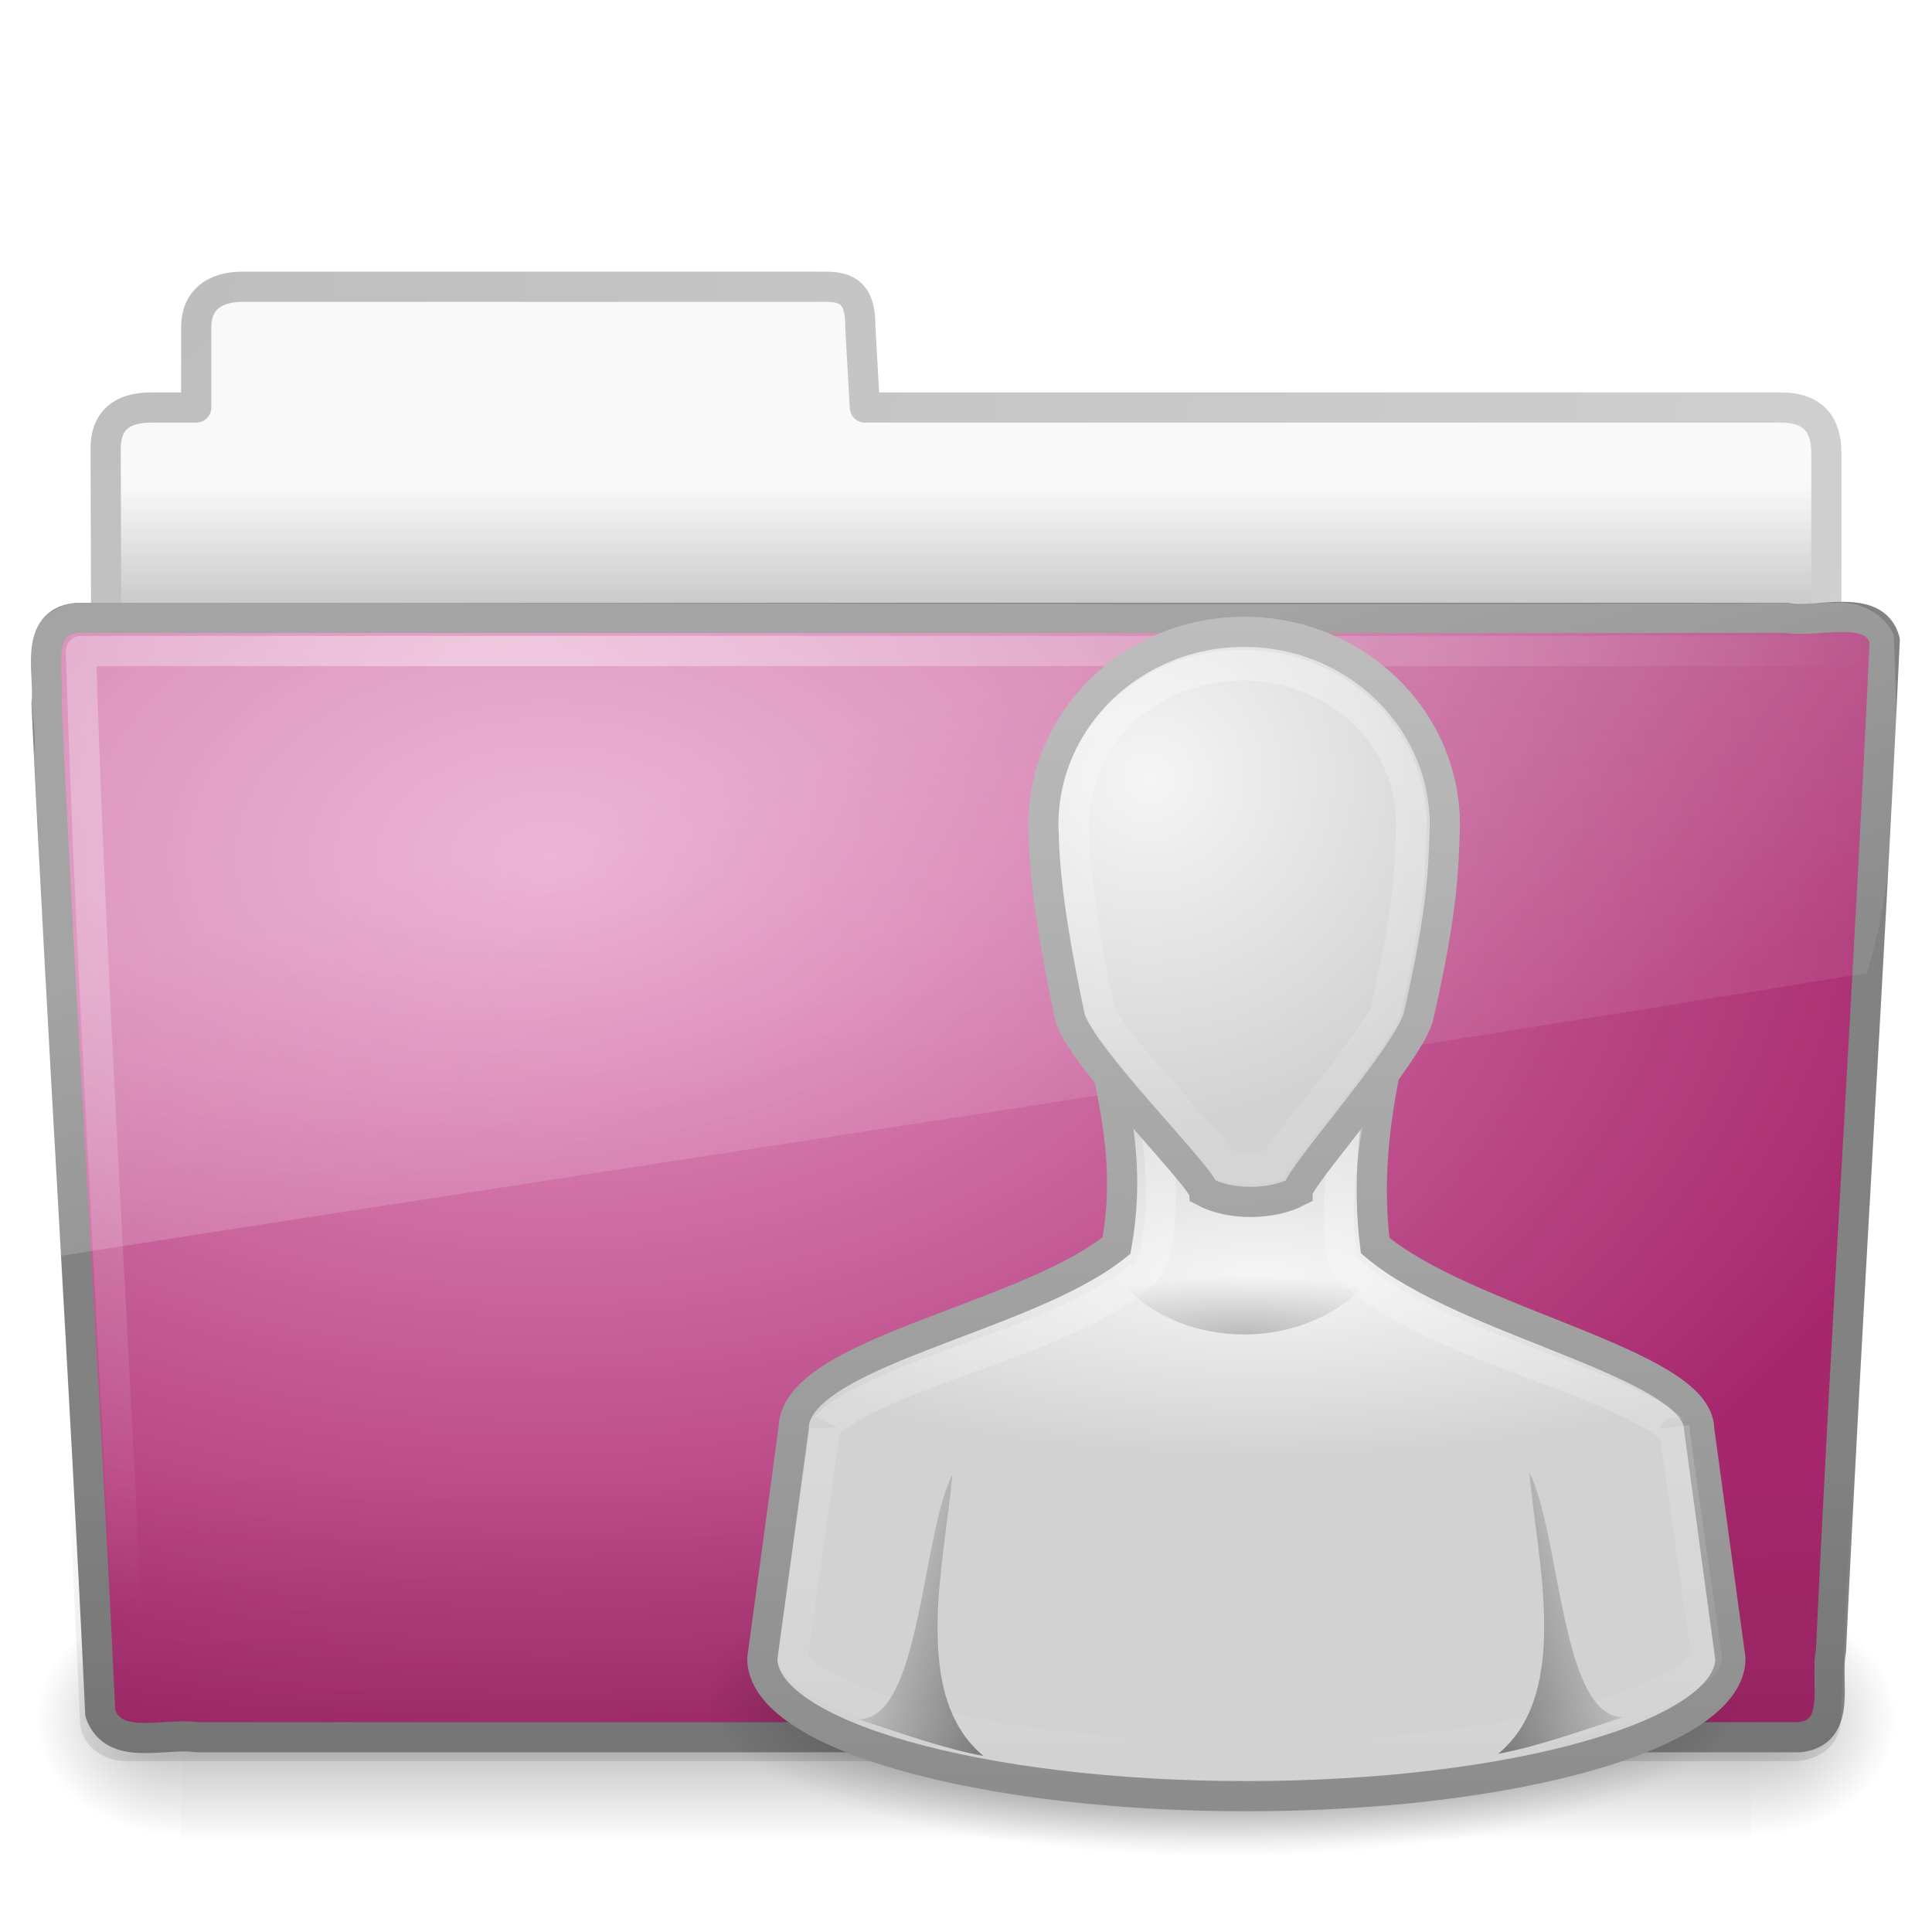
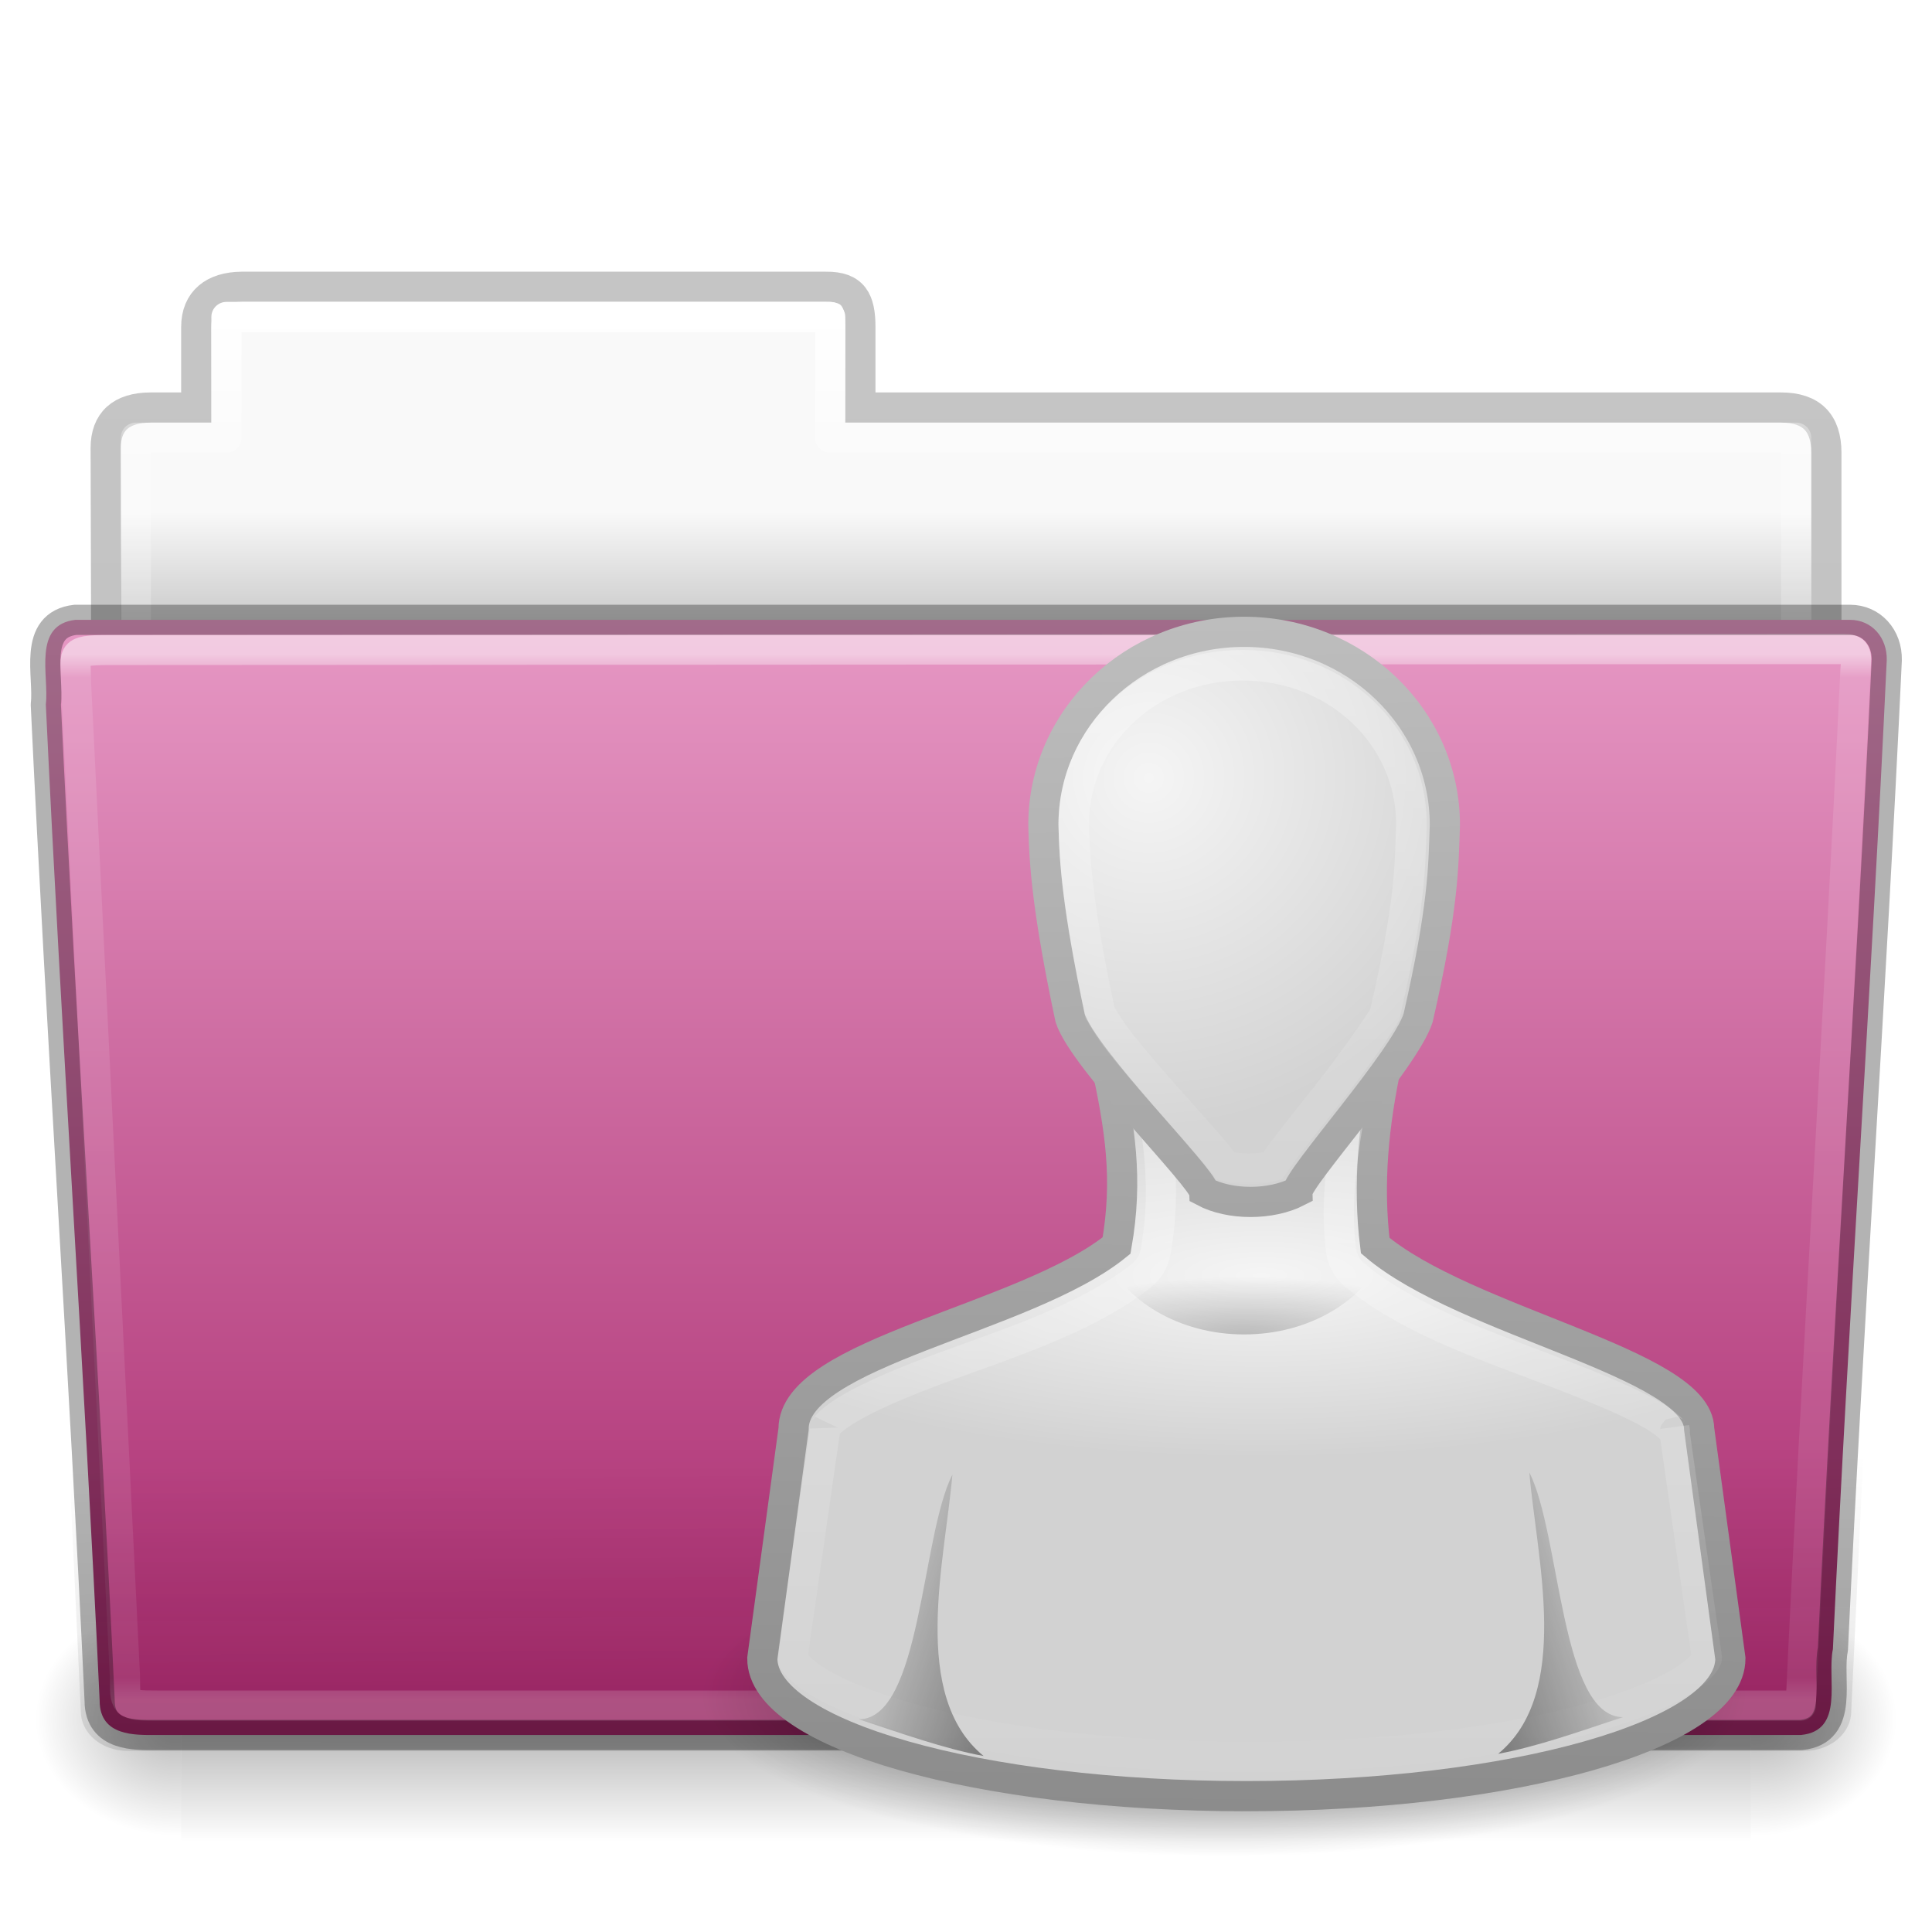
- <svg xmlns="http://www.w3.org/2000/svg" xmlns:xlink="http://www.w3.org/1999/xlink" version="1.0" width="64" height="64" id="svg3415">
-   <defs id="defs3417">
-     <radialGradient cx="32" cy="41.5" r="21" fx="32" fy="41.5" id="radialGradient2544" xlink:href="#linearGradient5060" gradientUnits="userSpaceOnUse" gradientTransform="matrix(0.8233333,0,0,0.2533333,14.20133,45.66167)" />
-     <linearGradient x1="30.491" y1="6.479" x2="30" y2="45" id="linearGradient2541" xlink:href="#linearGradient3785" gradientUnits="userSpaceOnUse" gradientTransform="matrix(1.034444,0,0,1.013333,10.25355,14.40667)" />
-     <radialGradient cx="29.184" cy="19.226" r="16" fx="29.184" fy="19.226" id="radialGradient2539" xlink:href="#linearGradient6954" gradientUnits="userSpaceOnUse" gradientTransform="matrix(1.246875,-2.1463031e-8,0,0.3782439,5.40648,34.97953)" />
-     <linearGradient x1="29.286" y1="14.969" x2="29.286" y2="45.156" id="linearGradient2536" xlink:href="#linearGradient3341" gradientUnits="userSpaceOnUse" gradientTransform="matrix(1.062022,0,0,1.01273,9.525372,14.42627)" />
+ <svg xmlns="http://www.w3.org/2000/svg" xmlns:xlink="http://www.w3.org/1999/xlink" width="64px" height="64px" id="svg25818" version="1.1">
+   <defs id="defs25820">
+     <linearGradient xlink:href="#linearGradient8272-8-8" id="linearGradient6389" gradientUnits="userSpaceOnUse" gradientTransform="matrix(1.321028,0,0,1.26798,-70.72988,0.1738101)" x1="97.539" y1="16.962" x2="97.539" y2="44.261" />
+     <linearGradient id="linearGradient8272-8-8">
+       <stop offset="0" style="stop-color:#ffffff;stop-opacity:1" id="stop8274-4" />
+       <stop offset="0.022" style="stop-color:#ffffff;stop-opacity:0.235" id="stop8276-5" />
+       <stop offset="0.979" style="stop-color:#ffffff;stop-opacity:0.157" id="stop8278-0" />
+       <stop offset="1" style="stop-color:#ffffff;stop-opacity:0.392" id="stop8280-5-9" />
+     </linearGradient>
+     <linearGradient xlink:href="#linearGradient6129-963-697-142-998-580-273-9" id="linearGradient6393" gradientUnits="userSpaceOnUse" gradientTransform="matrix(1.54329,0,0,1.310345,-5.038291,0.3448301)" x1="22.935" y1="49.629" x2="22.809" y2="36.658" />
+     <linearGradient id="linearGradient6129-963-697-142-998-580-273-9">
+       <stop id="stop2661-3" style="stop-color:#0a0a0a;stop-opacity:0.498" offset="0" />
+       <stop id="stop2663-33" style="stop-color:#0a0a0a;stop-opacity:0" offset="1" />
+     </linearGradient>
+     <linearGradient xlink:href="#linearGradient4632-0-6-4-4-4" id="linearGradient6397" gradientUnits="userSpaceOnUse" gradientTransform="matrix(0.5041322,0,0,0.4933339,73.84364,-1.45329)" x1="-91" y1="44" x2="-91" y2="119.06" />
+     <linearGradient id="linearGradient4632-0-6-4-4-4">
+       <stop style="stop-color:#e799c5;stop-opacity:1;" offset="0" id="stop4634-4-4-7-4" />
+       <stop style="stop-color:#a7276b;stop-opacity:1;" offset="1" id="stop4636-3-1-5-9" />
+     </linearGradient>
+     <radialGradient xlink:href="#linearGradient5060-820-8" id="radialGradient6403" gradientUnits="userSpaceOnUse" gradientTransform="matrix(-0.04016195,0,0,0.0329426,30.20468,40.92132)" cx="605.714" cy="486.648" fx="605.714" fy="486.648" r="117.143" />
+     <linearGradient id="linearGradient5060-820-8">
+       <stop id="stop2681-37" style="stop-color:#000000;stop-opacity:1" offset="0" />
+       <stop id="stop2683-05" style="stop-color:#000000;stop-opacity:0" offset="1" />
+     </linearGradient>
+     <linearGradient xlink:href="#linearGradient5048-585-1" id="linearGradient6407" gradientUnits="userSpaceOnUse" gradientTransform="matrix(0.1076923,0,0,0.03294117,-6.922411,40.92219)" x1="302.857" y1="366.648" x2="302.857" y2="609.505" />
+     <linearGradient id="linearGradient5048-585-1">
+       <stop id="stop2667-0" style="stop-color:#000000;stop-opacity:0" offset="0" />
+       <stop id="stop2669-91" style="stop-color:#000000;stop-opacity:1" offset="0.5" />
+       <stop id="stop2671-6" style="stop-color:#000000;stop-opacity:0" offset="1" />
+     </linearGradient>
+     <radialGradient xlink:href="#linearGradient5060-820-8" id="radialGradient6411" gradientUnits="userSpaceOnUse" gradientTransform="matrix(0.04016195,0,0,0.0329426,33.79665,40.92132)" cx="605.714" cy="486.648" fx="605.714" fy="486.648" r="117.143" />
+     <linearGradient xlink:href="#linearGradient9235-9" id="linearGradient6415" gradientUnits="userSpaceOnUse" gradientTransform="matrix(1.274967,0,0,1.218292,-67.15852,-0.3392099)" x1="97.539" y1="8.81" x2="97.539" y2="44.261" />
+     <linearGradient id="linearGradient9235-9">
+       <stop id="stop9237-7" style="stop-color:#ffffff;stop-opacity:1" offset="0" />
+       <stop id="stop9239-2-3" style="stop-color:#ffffff;stop-opacity:0.235" offset="0.109" />
+       <stop id="stop9241-1" style="stop-color:#ffffff;stop-opacity:0.157" offset="0.979" />
+       <stop id="stop9243-5" style="stop-color:#ffffff;stop-opacity:0.392" offset="1" />
+     </linearGradient>
+     <linearGradient xlink:href="#linearGradient3104-8-8-97-4-6-11-5-5-1-0-5" id="linearGradient6419" gradientUnits="userSpaceOnUse" gradientTransform="matrix(1.056377,0,0,1.077055,69.97582,-2.52965)" x1="-51.786" y1="53.514" x2="-51.786" y2="3.634" />
+     <linearGradient id="linearGradient3104-8-8-97-4-6-11-5-5-1-0-5">
+       <stop offset="0" style="stop-color:#000000;stop-opacity:0.322" id="stop3106-5-4-3-5-0-2-1-0-1-2-7" />
+       <stop offset="1" style="stop-color:#000000;stop-opacity:0.278" id="stop3108-4-3-7-8-2-0-7-9-4-9-4-5" />
+     </linearGradient>
+     <linearGradient id="linearGradient6404-7-5-7">
+       <stop id="stop6406-1-8-2" style="stop-color:#f9f9f9;stop-opacity:1" offset="0" />
+       <stop id="stop6408-9-6-4" style="stop-color:#c9c9c9;stop-opacity:1" offset="1" />
+     </linearGradient>
+     <linearGradient y2="16.998" x2="62.989" y1="14.091" x1="62.989" gradientTransform="matrix(1.313553,0,0,1.290055,-55.48495,-1.22186)" gradientUnits="userSpaceOnUse" id="linearGradient25816" xlink:href="#linearGradient6404-7-5-7" />
+     <linearGradient gradientUnits="userSpaceOnUse" y2="57.182" x2="25.702" y1="20.294" x1="25.702" id="linearGradient3856" xlink:href="#linearGradient7012-661-145-733-759-865-745" />
+     <radialGradient r="117.143" fy="486.648" fx="605.714" cy="486.648" cx="605.714" gradientTransform="matrix(0.04016195,0,0,0.0329426,33.79598,40.92132)" gradientUnits="userSpaceOnUse" id="radialGradient3086" xlink:href="#linearGradient5060-820" />
+     <radialGradient r="21" fy="-17.821" fx="3" cy="-17.821" cx="3" gradientTransform="matrix(-1.7093459e-8,2.271325,-2.895168,-1.9343515e-8,-48.59332,2.397238)" gradientUnits="userSpaceOnUse" id="radialGradient3083" xlink:href="#linearGradient3484" />
+     <linearGradient y2="16.19" x2="62.989" y1="13.183" x1="62.989" gradientTransform="matrix(1.340771,0,0,1.324935,-134.0678,-1.388103)" gradientUnits="userSpaceOnUse" id="linearGradient3081" xlink:href="#linearGradient6404" />
+     <linearGradient y2="609.505" x2="302.857" y1="366.648" x1="302.857" gradientTransform="matrix(0.1076923,0,0,0.03294117,-6.923077,40.92219)" gradientUnits="userSpaceOnUse" id="linearGradient3078" xlink:href="#linearGradient5048-585" />
+     <radialGradient r="117.143" fy="486.648" fx="605.714" cy="486.648" cx="605.714" gradientTransform="matrix(-0.04016195,0,0,0.0329426,30.20402,40.92132)" gradientUnits="userSpaceOnUse" id="radialGradient3075" xlink:href="#linearGradient5060-820" />
+     <linearGradient y2="15.944" x2="65.34" y1="45.114" x1="82.453" gradientTransform="matrix(1.3408,0,0,1.326459,-72.46264,-1.603228)" gradientUnits="userSpaceOnUse" id="linearGradient3072" xlink:href="#linearGradient3390" />
+     <linearGradient y2="36.658" x2="22.809" y1="49.629" x1="22.935" gradientTransform="matrix(1.53477,0,0,1.327012,-5.020614,-0.04854157)" gradientUnits="userSpaceOnUse" id="linearGradient3067" xlink:href="#linearGradient6129-963-697-142-998-580-273" />
+     <radialGradient r="20.98" fy="8.302" fx="7.265" cy="8.302" cx="7.265" gradientTransform="matrix(0,1.606606,-2.181654,0,34.68554,9.28484)" gradientUnits="userSpaceOnUse" id="radialGradient3064" xlink:href="#linearGradient6087-437-184-795-110-662-495" />
+     <linearGradient y2="33.955" x2="15.215" y1="22.292" x1="11.566" gradientTransform="matrix(1.340771,0,0,1.33,-0.3733138,-1.309981)" gradientUnits="userSpaceOnUse" id="linearGradient3061" xlink:href="#linearGradient8265-821-176-38-919-66-249" />
+     <linearGradient gradientTransform="matrix(1.340771,0,0,1.33,-0.3733138,-1.309981)" gradientUnits="userSpaceOnUse" xlink:href="#linearGradient8265-821-176-38-919-66-249" id="linearGradient2576" y2="33.955" x2="15.215" y1="22.292" x1="11.566" />
+     <linearGradient id="linearGradient8265-821-176-38-919-66-249">
+       <stop offset="0" style="stop-color:#ffffff;stop-opacity:0.275" id="stop2687" />
+       <stop offset="1" style="stop-color:#ffffff;stop-opacity:0.078" id="stop2689" />
+     </linearGradient>
+     <radialGradient gradientTransform="matrix(0,1.606606,-2.181654,0,34.68554,9.28484)" gradientUnits="userSpaceOnUse" xlink:href="#linearGradient6087-437-184-795-110-662-495" id="radialGradient2579" fy="8.302" fx="7.265" r="20.98" cy="8.302" cx="7.265" />
+     <linearGradient id="linearGradient6087-437-184-795-110-662-495">
+       <stop offset="0" style="stop-color:#ffffff;stop-opacity:0.4" id="stop2693" />
+       <stop offset="1" style="stop-color:#ffffff;stop-opacity:0" id="stop2695" />
+     </linearGradient>
+     <linearGradient gradientTransform="matrix(1.53477,0,0,1.327012,-5.020614,-0.04854157)" gradientUnits="userSpaceOnUse" xlink:href="#linearGradient6129-963-697-142-998-580-273" id="linearGradient2582" y2="36.658" x2="22.809" y1="49.629" x1="22.935" />
+     <linearGradient id="linearGradient6129-963-697-142-998-580-273">
+       <stop offset="0" style="stop-color:#0a0a0a;stop-opacity:0.498" id="stop2661" />
+       <stop offset="1" style="stop-color:#0a0a0a;stop-opacity:0" id="stop2663" />
+     </linearGradient>
+     <radialGradient gradientTransform="matrix(2.097939,-1.2620327e-7,8.2824269e-8,1.347533,-115.9678,9.353733)" gradientUnits="userSpaceOnUse" xlink:href="#linearGradient7012-661-145-733-759-865-745" id="radialGradient2585" fy="14.113" fx="63.969" r="23.097" cy="14.113" cx="63.969" />
+     <linearGradient id="linearGradient7012-661-145-733-759-865-745">
+       <stop offset="0" style="stop-color:#aacb7d;stop-opacity:1" id="stop2699" />
+       <stop offset="1" style="stop-color:#709937;stop-opacity:1" id="stop2701" />
+     </linearGradient>
+     <linearGradient gradientTransform="matrix(1.3408,0,0,1.326459,-72.46264,-1.603228)" gradientUnits="userSpaceOnUse" xlink:href="#linearGradient3390" id="linearGradient2587" y2="15.944" x2="65.34" y1="45.114" x1="82.453" />
+     <linearGradient id="linearGradient3390">
+       <stop offset="0" style="stop-color:#51751e;stop-opacity:1" id="stop3392" />
+       <stop offset="1" style="stop-color:#51751e;stop-opacity:1" id="stop3394" />
+     </linearGradient>
+     <radialGradient gradientTransform="matrix(-0.04016195,0,0,0.0329426,30.20402,40.92132)" gradientUnits="userSpaceOnUse" xlink:href="#linearGradient5060-820" id="radialGradient3403" fy="486.648" fx="605.714" r="117.143" cy="486.648" cx="605.714" />
+     <linearGradient id="linearGradient5060-820">
+       <stop offset="0" style="stop-color:#000000;stop-opacity:1" id="stop2681" />
+       <stop offset="1" style="stop-color:#000000;stop-opacity:0" id="stop2683" />
+     </linearGradient>
+     <linearGradient gradientTransform="matrix(0.1076923,0,0,0.03294117,-6.923077,40.92219)" gradientUnits="userSpaceOnUse" xlink:href="#linearGradient5048-585" id="linearGradient3409" y2="609.505" x2="302.857" y1="366.648" x1="302.857" />
+     <linearGradient id="linearGradient5048-585">
+       <stop offset="0" style="stop-color:#000000;stop-opacity:0" id="stop2667" />
+       <stop offset="0.5" style="stop-color:#000000;stop-opacity:1" id="stop2669" />
+       <stop offset="1" style="stop-color:#000000;stop-opacity:0" id="stop2671" />
+     </linearGradient>
+     <linearGradient gradientTransform="matrix(1.340771,0,0,1.324935,-134.0678,-1.388103)" gradientUnits="userSpaceOnUse" xlink:href="#linearGradient6404" id="linearGradient3398" y2="16.19" x2="62.989" y1="13.183" x1="62.989" />
+     <linearGradient id="linearGradient6404">
+       <stop offset="0" style="stop-color:#f9f9f9;stop-opacity:1" id="stop6406" />
+       <stop offset="1" style="stop-color:#c9c9c9;stop-opacity:1" id="stop6408" />
+     </linearGradient>
+     <radialGradient gradientTransform="matrix(-1.7093459e-8,2.271325,-2.895168,-1.9343515e-8,-48.59332,2.397238)" gradientUnits="userSpaceOnUse" xlink:href="#linearGradient3484" id="radialGradient3396" fy="-17.821" fx="3" r="21" cy="-17.821" cx="3" />
+     <linearGradient id="linearGradient3484">
+       <stop offset="0" style="stop-color:#bdbdbd;stop-opacity:1" id="stop3486" />
+       <stop offset="1" style="stop-color:#d0d0d0;stop-opacity:1" id="stop3488" />
+     </linearGradient>
+     <radialGradient gradientTransform="matrix(0.04016195,0,0,0.0329426,33.79598,40.92132)" gradientUnits="userSpaceOnUse" xlink:href="#linearGradient5060-820" id="radialGradient3413" fy="486.648" fx="605.714" r="117.143" cy="486.648" cx="605.714" />
+     <linearGradient gradientTransform="matrix(-1.034444,0,0,1.013333,71.35043,14.32156)" gradientUnits="userSpaceOnUse" xlink:href="#linearGradient5060" id="linearGradient2519" y2="37.438" x2="17" y1="39" x1="22" />
+     <linearGradient id="linearGradient5060">
+       <stop offset="0" style="stop-color:#000000;stop-opacity:1" id="stop5062" />
+       <stop offset="1" style="stop-color:#000000;stop-opacity:0" id="stop5064" />
+     </linearGradient>
+     <linearGradient gradientTransform="matrix(0.9250506,0,0,0.9400221,13.41098,15.54065)" gradientUnits="userSpaceOnUse" xlink:href="#linearGradient3341" id="linearGradient2522" y2="29.513" x2="29.25" y1="-1.049" x1="29.25" />
+     <linearGradient id="linearGradient3341">
+       <stop offset="0" style="stop-color:#ffffff;stop-opacity:1" id="stop3343" />
+       <stop offset="1" style="stop-color:#ffffff;stop-opacity:0" id="stop3345" />
+     </linearGradient>
+     <radialGradient gradientTransform="matrix(1.517379,-6.2640732e-7,2.11609e-7,0.4086347,-4.308388,30.64345)" gradientUnits="userSpaceOnUse" xlink:href="#linearGradient5060" id="radialGradient2525" fy="33.188" fx="30" r="4.688" cy="33.188" cx="30" />
+     <linearGradient gradientTransform="matrix(1.034444,0,0,1.013333,10.85944,14.394)" gradientUnits="userSpaceOnUse" xlink:href="#linearGradient5060" id="linearGradient2528" y2="37.438" x2="17" y1="39" x1="22" />
+     <radialGradient gradientTransform="matrix(1.454287,-0.1211629,0.1135949,1.448376,-1.698667,11.12651)" gradientUnits="userSpaceOnUse" xlink:href="#linearGradient6954" id="radialGradient2531" fy="12.313" fx="26.376" r="8" cy="12.313" cx="26.376" />
+     <linearGradient id="linearGradient6954">
+       <stop offset="0" style="stop-color:#f5f5f5;stop-opacity:1" id="stop6960" />
+       <stop offset="1" style="stop-color:#d2d2d2;stop-opacity:1" id="stop6962" />
+     </linearGradient>
+     <linearGradient gradientTransform="matrix(0.8866716,0,0,0.9138687,14.61285,15.90369)" gradientUnits="userSpaceOnUse" xlink:href="#linearGradient3785" id="linearGradient2533" y2="49.206" x2="30.656" y1="5" x1="30" />
    <linearGradient id="linearGradient3785">
-       <stop id="stop3787" style="stop-color:#bdbdbd;stop-opacity:1" offset="0" />
-       <stop id="stop3789" style="stop-color:#8c8c8c;stop-opacity:1" offset="1" />
+       <stop offset="0" style="stop-color:#bdbdbd;stop-opacity:1" id="stop3787" />
+       <stop offset="1" style="stop-color:#8c8c8c;stop-opacity:1" id="stop3789" />
    </linearGradient>
-     <linearGradient x1="30" y1="5" x2="30.656" y2="49.206" id="linearGradient2533" xlink:href="#linearGradient3785" gradientUnits="userSpaceOnUse" gradientTransform="matrix(0.8866716,0,0,0.9138687,14.61285,15.90369)" />
-     <linearGradient id="linearGradient6954">
-       <stop id="stop6960" style="stop-color:#f5f5f5;stop-opacity:1" offset="0" />
-       <stop id="stop6962" style="stop-color:#d2d2d2;stop-opacity:1" offset="1" />
-     </linearGradient>
-     <radialGradient cx="26.376" cy="12.313" r="8" fx="26.376" fy="12.313" id="radialGradient2531" xlink:href="#linearGradient6954" gradientUnits="userSpaceOnUse" gradientTransform="matrix(1.454287,-0.1211629,0.1135949,1.448376,-1.698667,11.12651)" />
-     <linearGradient x1="22" y1="39" x2="17" y2="37.438" id="linearGradient2528" xlink:href="#linearGradient5060" gradientUnits="userSpaceOnUse" gradientTransform="matrix(1.034444,0,0,1.013333,10.85944,14.394)" />
-     <radialGradient cx="30" cy="33.188" r="4.688" fx="30" fy="33.188" id="radialGradient2525" xlink:href="#linearGradient5060" gradientUnits="userSpaceOnUse" gradientTransform="matrix(1.517379,-6.2640732e-7,2.11609e-7,0.4086347,-4.308388,30.64345)" />
-     <linearGradient id="linearGradient3341">
-       <stop id="stop3343" style="stop-color:#ffffff;stop-opacity:1" offset="0" />
-       <stop id="stop3345" style="stop-color:#ffffff;stop-opacity:0" offset="1" />
-     </linearGradient>
-     <linearGradient x1="29.25" y1="-1.049" x2="29.25" y2="29.513" id="linearGradient2522" xlink:href="#linearGradient3341" gradientUnits="userSpaceOnUse" gradientTransform="matrix(0.9250506,0,0,0.9400221,13.41098,15.54065)" />
-     <linearGradient id="linearGradient5060">
-       <stop id="stop5062" style="stop-color:#000000;stop-opacity:1" offset="0" />
-       <stop id="stop5064" style="stop-color:#000000;stop-opacity:0" offset="1" />
-     </linearGradient>
-     <linearGradient x1="22" y1="39" x2="17" y2="37.438" id="linearGradient2519" xlink:href="#linearGradient5060" gradientUnits="userSpaceOnUse" gradientTransform="matrix(-1.034444,0,0,1.013333,71.35043,14.32156)" />
-     <radialGradient cx="605.714" cy="486.648" r="117.143" fx="605.714" fy="486.648" id="radialGradient3413" xlink:href="#linearGradient5060-820" gradientUnits="userSpaceOnUse" gradientTransform="matrix(0.04016195,0,0,0.0329426,33.79598,40.92132)" />
-     <linearGradient id="linearGradient3484">
-       <stop id="stop3486" style="stop-color:#bdbdbd;stop-opacity:1" offset="0" />
-       <stop id="stop3488" style="stop-color:#d0d0d0;stop-opacity:1" offset="1" />
-     </linearGradient>
-     <radialGradient cx="3" cy="-17.821" r="21" fx="3" fy="-17.821" id="radialGradient3396" xlink:href="#linearGradient3484" gradientUnits="userSpaceOnUse" gradientTransform="matrix(-1.7093459e-8,2.271325,-2.895168,-1.9343515e-8,-48.59332,2.397238)" />
-     <linearGradient id="linearGradient6404">
-       <stop id="stop6406" style="stop-color:#f9f9f9;stop-opacity:1" offset="0" />
-       <stop id="stop6408" style="stop-color:#c9c9c9;stop-opacity:1" offset="1" />
-     </linearGradient>
-     <linearGradient x1="62.989" y1="13.183" x2="62.989" y2="16.19" id="linearGradient3398" xlink:href="#linearGradient6404" gradientUnits="userSpaceOnUse" gradientTransform="matrix(1.340771,0,0,1.324935,-134.0678,-1.388103)" />
-     <linearGradient id="linearGradient5048-585">
-       <stop id="stop2667" style="stop-color:#000000;stop-opacity:0" offset="0" />
-       <stop id="stop2669" style="stop-color:#000000;stop-opacity:1" offset="0.5" />
-       <stop id="stop2671" style="stop-color:#000000;stop-opacity:0" offset="1" />
-     </linearGradient>
-     <linearGradient x1="302.857" y1="366.648" x2="302.857" y2="609.505" id="linearGradient3409" xlink:href="#linearGradient5048-585" gradientUnits="userSpaceOnUse" gradientTransform="matrix(0.1076923,0,0,0.03294117,-6.923077,40.92219)" />
-     <linearGradient id="linearGradient5060-820">
-       <stop id="stop2681" style="stop-color:#000000;stop-opacity:1" offset="0" />
-       <stop id="stop2683" style="stop-color:#000000;stop-opacity:0" offset="1" />
-     </linearGradient>
-     <radialGradient cx="605.714" cy="486.648" r="117.143" fx="605.714" fy="486.648" id="radialGradient3403" xlink:href="#linearGradient5060-820" gradientUnits="userSpaceOnUse" gradientTransform="matrix(-0.04016195,0,0,0.0329426,30.20402,40.92132)" />
-     <linearGradient id="linearGradient3390">
-       <stop id="stop3392" style="stop-color:#51751e;stop-opacity:1" offset="0" />
-       <stop id="stop3394" style="stop-color:#51751e;stop-opacity:1" offset="1" />
-     </linearGradient>
-     <linearGradient x1="82.453" y1="45.114" x2="65.34" y2="15.944" id="linearGradient2587" xlink:href="#linearGradient3390" gradientUnits="userSpaceOnUse" gradientTransform="matrix(1.3408,0,0,1.326459,-72.46264,-1.603228)" />
-     <linearGradient id="linearGradient7012-661-145-733-759-865-745">
-       <stop id="stop2699" style="stop-color:#e799c7;stop-opacity:1;" offset="0" />
-       <stop id="stop2701" style="stop-color:#a7276c;stop-opacity:1;" offset="1" />
-     </linearGradient>
-     <radialGradient cx="63.969" cy="14.113" r="23.097" fx="63.969" fy="14.113" id="radialGradient2585" xlink:href="#linearGradient7012-661-145-733-759-865-745" gradientUnits="userSpaceOnUse" gradientTransform="matrix(2.097939,-1.2620327e-7,8.2824269e-8,1.347533,-115.9678,9.353733)" />
-     <linearGradient id="linearGradient6129-963-697-142-998-580-273">
-       <stop id="stop2661" style="stop-color:#0a0a0a;stop-opacity:0.498" offset="0" />
-       <stop id="stop2663" style="stop-color:#0a0a0a;stop-opacity:0" offset="1" />
-     </linearGradient>
-     <linearGradient x1="22.935" y1="49.629" x2="22.809" y2="36.658" id="linearGradient2582" xlink:href="#linearGradient6129-963-697-142-998-580-273" gradientUnits="userSpaceOnUse" gradientTransform="matrix(1.53477,0,0,1.327012,-5.020614,-0.04854157)" />
-     <linearGradient id="linearGradient6087-437-184-795-110-662-495">
-       <stop id="stop2693" style="stop-color:#ffffff;stop-opacity:0.4" offset="0" />
-       <stop id="stop2695" style="stop-color:#ffffff;stop-opacity:0" offset="1" />
-     </linearGradient>
-     <radialGradient cx="7.265" cy="8.302" r="20.98" fx="7.265" fy="8.302" id="radialGradient2579" xlink:href="#linearGradient6087-437-184-795-110-662-495" gradientUnits="userSpaceOnUse" gradientTransform="matrix(0,1.606606,-2.181654,0,34.68554,9.28484)" />
-     <linearGradient id="linearGradient8265-821-176-38-919-66-249">
-       <stop id="stop2687" style="stop-color:#ffffff;stop-opacity:0.275" offset="0" />
-       <stop id="stop2689" style="stop-color:#ffffff;stop-opacity:0.078" offset="1" />
-     </linearGradient>
-     <linearGradient x1="11.566" y1="22.292" x2="15.215" y2="33.955" id="linearGradient2576" xlink:href="#linearGradient8265-821-176-38-919-66-249" gradientUnits="userSpaceOnUse" gradientTransform="matrix(1.340771,0,0,1.33,-0.3733138,-1.309981)" />
-     <linearGradient xlink:href="#linearGradient8265-821-176-38-919-66-249" id="linearGradient3829" gradientUnits="userSpaceOnUse" gradientTransform="matrix(1.340771,0,0,1.33,-0.3733138,-1.309981)" x1="11.566" y1="22.292" x2="15.215" y2="33.955" />
-     <radialGradient xlink:href="#linearGradient6087-437-184-795-110-662-495" id="radialGradient3832" gradientUnits="userSpaceOnUse" gradientTransform="matrix(0,1.606606,-2.181654,0,34.68554,9.28484)" cx="7.265" cy="8.302" fx="7.265" fy="8.302" r="20.98" />
-     <linearGradient xlink:href="#linearGradient6129-963-697-142-998-580-273" id="linearGradient3835" gradientUnits="userSpaceOnUse" gradientTransform="matrix(1.53477,0,0,1.327012,-5.020614,-0.04854157)" x1="22.935" y1="49.629" x2="22.809" y2="36.658" />
-     <radialGradient xlink:href="#linearGradient7012-661-145-733-759-865-745" id="radialGradient3838" gradientUnits="userSpaceOnUse" gradientTransform="matrix(2.097939,-1.2620327e-7,8.2824269e-8,1.347533,-115.9678,9.353733)" cx="63.969" cy="14.113" fx="63.969" fy="14.113" r="23.097" />
-     <radialGradient xlink:href="#linearGradient5060-820" id="radialGradient3843" gradientUnits="userSpaceOnUse" gradientTransform="matrix(-0.04016195,0,0,0.0329426,30.20402,40.92132)" cx="605.714" cy="486.648" fx="605.714" fy="486.648" r="117.143" />
-     <linearGradient xlink:href="#linearGradient5048-585" id="linearGradient3846" gradientUnits="userSpaceOnUse" gradientTransform="matrix(0.1076923,0,0,0.03294117,-6.923077,40.92219)" x1="302.857" y1="366.648" x2="302.857" y2="609.505" />
-     <linearGradient xlink:href="#linearGradient6404" id="linearGradient3849" gradientUnits="userSpaceOnUse" gradientTransform="matrix(1.340771,0,0,1.324935,-134.0678,-1.388103)" x1="62.989" y1="13.183" x2="62.989" y2="16.19" />
-     <radialGradient xlink:href="#linearGradient3484" id="radialGradient3851" gradientUnits="userSpaceOnUse" gradientTransform="matrix(-1.7093459e-8,2.271325,-2.895168,-1.9343515e-8,-48.59332,2.397238)" cx="3" cy="-17.821" fx="3" fy="-17.821" r="21" />
-     <radialGradient xlink:href="#linearGradient5060-820" id="radialGradient3854" gradientUnits="userSpaceOnUse" gradientTransform="matrix(0.04016195,0,0,0.0329426,33.79598,40.92132)" cx="605.714" cy="486.648" fx="605.714" fy="486.648" r="117.143" />
+     <linearGradient gradientTransform="matrix(1.062022,0,0,1.01273,9.525372,14.42627)" gradientUnits="userSpaceOnUse" xlink:href="#linearGradient3341" id="linearGradient2536" y2="45.156" x2="29.286" y1="14.969" x1="29.286" />
+     <radialGradient gradientTransform="matrix(1.246875,-2.1463031e-8,0,0.3782439,5.40648,34.97953)" gradientUnits="userSpaceOnUse" xlink:href="#linearGradient6954" id="radialGradient2539" fy="19.226" fx="29.184" r="16" cy="19.226" cx="29.184" />
+     <linearGradient gradientTransform="matrix(1.034444,0,0,1.013333,10.25355,14.40667)" gradientUnits="userSpaceOnUse" xlink:href="#linearGradient3785" id="linearGradient2541" y2="45" x2="30" y1="6.479" x1="30.491" />
+     <radialGradient gradientTransform="matrix(0.8233333,0,0,0.2533333,14.20133,45.66167)" gradientUnits="userSpaceOnUse" xlink:href="#linearGradient5060" id="radialGradient2544" fy="41.5" fx="32" r="21" cy="41.5" cx="32" />
  </defs>
-   <path style="opacity:0.3;fill:url(#radialGradient3854);fill-opacity:1;fill-rule:nonzero;stroke:none;stroke-width:1;marker:none;visibility:visible;display:inline;overflow:visible" id="path3411" d="m 58,53 c 0,0 0,8 0,8 2.068,0.015 5,-1.792 5,-4 0,-2.208 -2.308,-3.999 -5,-3.999 z" />
-   <path style="fill:url(#linearGradient3849);fill-opacity:1;fill-rule:nonzero;stroke:url(#radialGradient3851);stroke-width:1;stroke-linecap:round;stroke-linejoin:round;stroke-miterlimit:4;stroke-opacity:1;stroke-dasharray:none;stroke-dashoffset:0;marker:none;visibility:visible;display:inline;overflow:visible;enable-background:accumulate" id="path2558" d="M 8,9.5 C 7.085,9.51 6.5,9.956 6.5,10.833 L 6.5,13.5 c 0,0 -1.506,0 -1.506,0 C 3.999,13.5 3.5,13.974 3.5,14.842 c 0.046,13.72 0,14.493 0,15.658 1.903,0 57,-4.933 57,-7.056 l 0,-8.444 c 0,-1 -0.5,-1.5 -1.5,-1.5 L 28.65,13.5 28.5,10.833 C 28.5,9.956 28.275,9.49 27.36,9.5 L 8,9.5 z" />
-   <rect style="opacity:0.3;fill:url(#linearGradient3846);fill-opacity:1;fill-rule:nonzero;stroke:none;stroke-width:1;marker:none;visibility:visible;display:inline;overflow:visible" id="rect4173" y="53" x="6" height="8" width="52" />
-   <path style="opacity:0.3;fill:url(#radialGradient3843);fill-opacity:1;fill-rule:nonzero;stroke:none;stroke-width:1;marker:none;visibility:visible;display:inline;overflow:visible" id="path5018" d="m 6,53 c 0,0 0,8 0,8 -2.068,0.015 -5,-1.792 -5,-4 0,-2.208 2.308,-3.999 5,-3.999 z" />
-   <path style="fill:url(#radialGradient3838);fill-opacity:1;stroke:#828282;stroke-width:0.999;stroke-linecap:round;stroke-linejoin:round;stroke-miterlimit:4;stroke-opacity:1;stroke-dasharray:none;stroke-dashoffset:0" id="path3388" d="m 2.526,20.468 c -1.438,0.164 -0.87,1.86 -0.985,2.813 0.526,11.235 1.258,22.244 1.781,33.479 0.458,1.281 2.138,0.625 3.202,0.788 17.69,0 35.38,0 53.07,0 1.461,-0.141 0.853,-1.867 1.059,-2.855 0.526,-11.235 1.258,-22.244 1.781,-33.479 -0.337,-1.266 -2.238,-0.562 -3.235,-0.746 -18.891,0 -37.782,0 -56.673,0 l 0,0 z" />
-   <path style="opacity:0.4;fill:url(#linearGradient3835);fill-opacity:1;stroke:none" id="path6127" d="m 2.386,19.857 58.855,5.36e-4 c 0.85,0 1.401,0.591 1.401,1.326 l -1.668,35.829 c 0,0.735 -0.685,1.327 -1.535,1.327 l -55.252,0 c -0.85,0 -1.535,-0.592 -1.535,-1.327 L 0.985,21.184 c 0,-0.735 0.551,-1.327 1.401,-1.327 z" />
-   <path style="fill:none;stroke:url(#radialGradient3832);stroke-width:1;stroke-linecap:round;stroke-linejoin:round;stroke-miterlimit:4;stroke-opacity:1;stroke-dasharray:none" id="path2435" d="m 61.673,21.565 c -18.142,0 -40.852,0 -58.994,0 C 3,32 3.713,43.316 4.229,54.192" />
-   <path style="fill:url(#linearGradient3829);fill-opacity:1;stroke:none" id="path3455" d="m 60.967,19.97 c -19.508,0.098 -39.023,-0.028 -58.533,0 C 0.011,20.517 1.315,23.251 1.13,24.986 1.428,30.523 1.563,36.085 1.962,41.607 22.074,38.464 42.087,35.479 61.847,32.231 c 1.047,-3.44 1.056,-7.542 0.881,-11.211 -0.307,-0.671 -1.055,-1.065 -1.761,-1.05 z" />
-   <path d="M 57.838,56.175 C 57.838,59.113 50.097,61.495 40.548,61.495 C 30.999,61.495 23.258,59.113 23.258,56.175 C 23.258,53.237 30.999,50.855 40.548,50.855 C 50.097,50.855 57.838,53.237 57.838,56.175 z" id="path3823-4" style="opacity:0.7;fill:url(#radialGradient2544);fill-opacity:1;stroke:none" />
-   <path d="M 36.632,35.18 C 37.108,37.386 37.374,39.054 36.987,41.26 C 33.977,43.707 26.276,44.807 26.287,47.34 L 25.253,54.94 C 25.253,57.458 32.432,59.5 41.287,59.5 C 50.142,59.5 57.321,57.458 57.321,54.94 L 56.286,47.34 C 56.274,45.172 48.528,43.793 45.554,41.26 C 45.3,39.213 45.502,37.227 45.942,35.18 L 36.632,35.18 L 36.632,35.18 z" id="path3766-9" style="fill:url(#radialGradient2539);fill-opacity:1;stroke:url(#linearGradient2541);stroke-width:1;stroke-miterlimit:4;stroke-dasharray:none;stroke-opacity:1" />
-   <path d="M 38.153,36.481 C 38.429,38.094 38.608,39.646 38.281,41.465 C 38.228,41.775 38.061,42.056 37.811,42.255 C 35.911,43.758 33.12,44.578 30.813,45.453 C 29.66,45.891 28.623,46.345 27.997,46.741 C 27.37,47.136 27.314,47.344 27.314,47.322 C 27.318,47.378 27.318,47.433 27.314,47.488 L 26.247,54.924 C 26.247,54.937 26.325,55.205 26.973,55.63 C 27.621,56.054 28.725,56.527 30.13,56.917 C 32.94,57.698 36.953,58.205 41.396,58.205 C 45.838,58.205 49.851,57.698 52.661,56.917 C 54.066,56.527 55.17,56.054 55.818,55.63 C 56.466,55.205 56.544,54.937 56.544,54.924 L 55.477,47.488 C 55.475,47.447 55.475,47.405 55.477,47.364 C 55.487,47.394 55.486,47.463 55.434,47.405 C 55.347,47.309 55.124,47.102 54.794,46.907 C 54.135,46.517 53.109,46.077 51.935,45.619 C 49.587,44.703 46.767,43.807 44.894,42.255 C 44.636,42.045 44.468,41.749 44.425,41.424 C 44.209,39.725 44.502,38.097 44.766,36.481 L 38.153,36.481 L 38.153,36.481 z" id="path4244" style="opacity:0.4;fill:none;stroke:url(#linearGradient2536);stroke-width:1;stroke-miterlimit:4;stroke-dasharray:none;stroke-opacity:1" />
-   <path d="M 41.213,20.93 C 37.54,20.93 34.563,23.794 34.563,27.327 C 34.592,28.635 34.7,30.188 35.45,33.724 C 35.893,35.095 39.847,39.016 39.883,39.473 C 40.743,39.93 42.1,39.93 42.986,39.473 C 42.986,39.016 46.533,35.095 46.976,33.724 C 47.82,30.049 47.818,28.698 47.863,27.327 C 47.863,23.794 44.886,20.93 41.213,20.93 L 41.213,20.93 z" id="path3764-4" style="fill:url(#radialGradient2531);fill-opacity:1;stroke:url(#linearGradient2533);stroke-width:1;stroke-miterlimit:4;stroke-dasharray:none;stroke-opacity:1" />
-   <path d="M 32.583,58.17 C 30.139,56.161 31.304,51.702 31.548,48.847 C 30.514,50.874 30.514,56.954 28.445,56.954 C 29.855,57.419 31.289,57.933 32.583,58.17 z" id="path3848-2" style="opacity:0.4;fill:url(#linearGradient2528);fill-opacity:1;stroke:none" />
-   <path d="M 36.558,41.545 C 37.24,43.092 39.059,44.205 41.213,44.205 C 43.367,44.205 45.186,43.092 45.868,41.545 L 36.558,41.545 z" id="path3833-8" style="opacity:0.2;fill:url(#radialGradient2525);fill-opacity:1;stroke:none" />
-   <path d="M 41.163,22.036 C 38.036,22.036 35.593,24.371 35.569,27.252 C 35.569,27.266 35.569,27.28 35.569,27.295 C 35.598,28.576 35.699,30.079 36.436,33.536 C 36.457,33.569 36.685,34.005 37.087,34.52 C 37.508,35.061 38.062,35.703 38.604,36.315 C 39.146,36.928 39.702,37.539 40.122,38.025 C 40.316,38.251 40.454,38.433 40.599,38.624 C 41.012,38.746 41.697,38.747 42.16,38.624 C 42.278,38.45 42.398,38.268 42.55,38.068 C 42.924,37.577 43.408,36.972 43.894,36.358 C 44.381,35.744 44.853,35.107 45.238,34.562 C 45.595,34.059 45.841,33.681 45.889,33.579 C 45.894,33.555 45.883,33.561 45.889,33.536 C 46.729,29.91 46.709,28.72 46.756,27.295 C 46.756,27.28 46.756,27.266 46.756,27.252 C 46.732,24.371 44.289,22.036 41.163,22.036 L 41.163,22.036 z" id="path4234" style="opacity:0.4;fill:none;stroke:url(#linearGradient2522);stroke-width:1.014;stroke-miterlimit:4;stroke-dasharray:none;stroke-opacity:1" />
-   <path d="M 49.627,58.098 C 52.071,56.089 50.906,51.63 50.662,48.775 C 51.696,50.802 51.696,56.882 53.765,56.882 C 52.355,57.346 50.921,57.86 49.627,58.098 z" id="path3876" style="opacity:0.4;fill:url(#linearGradient2519);fill-opacity:1;stroke:none" />
+   <g id="layer1">
+     <path id="use6315" d="m 7.501,10 c -0.277,0 -0.5,0.223 -0.5,0.5 l 0,3.5 -2.5,0 c -0.277,0 -0.5,0.223 -0.5,0.5 l 0,9.5 c 0,0.277 0.223,0.5 0.5,0.5 l 55,0 c 0.277,0 0.5,-0.223 0.5,-0.5 l 0,-9.5 c 0,-0.277 -0.223,-0.5 -0.5,-0.5 l -31.5,0 0,-3.5 c 0,-0.277 -0.223,-0.5 -0.5,-0.5 L 7.501,10 z" style="color:#000000;fill:url(#linearGradient25816);fill-opacity:1;fill-rule:nonzero;stroke:none;stroke-width:1;marker:none;visibility:visible;display:inline;overflow:visible;enable-background:accumulate" />
+     <path d="m 8.001,9.5 c -0.915,0.01 -1.5,0.456 -1.5,1.333 l 0,2.667 -1.506,0 c -0.995,0 -1.494,0.474 -1.494,1.342 0.046,13.72 0,14.493 0,15.658 1.903,0 57,-4.933 57,-7.056 l 0,-8.444 c 0,-1 -0.5,-1.5 -1.5,-1.5 l -30.5,0 0,-2.667 c 0,-0.877 -0.225,-1.344 -1.14,-1.333 z" id="use6317" style="opacity:0.8;color:#000000;fill:none;stroke:url(#linearGradient6419);stroke-width:1;stroke-linecap:butt;stroke-linejoin:miter;stroke-miterlimit:4;stroke-opacity:1;stroke-dasharray:none;stroke-dashoffset:0;marker:none;visibility:visible;display:inline;overflow:visible;enable-background:accumulate" />
+     <path id="use6319" d="m 7.501,10.5 0,4 -3,0 0,10 55,0 0,-10 -32,0 0,-4 -20,0 z" style="color:#000000;fill:none;stroke:url(#linearGradient6415);stroke-width:1;stroke-linecap:round;stroke-linejoin:round;stroke-miterlimit:4;stroke-opacity:1;stroke-dasharray:none;stroke-dashoffset:0;marker:none;visibility:visible;display:inline;overflow:visible;enable-background:accumulate" />
+     <path d="m 58.001,53 c 0,0 0,8 0,8 2.068,0.015 5,-1.792 5,-4 0,-2.208 -2.308,-3.999 -5,-3.999 z" id="use6321" style="opacity:0.3;fill:url(#radialGradient6411);fill-opacity:1;fill-rule:nonzero;stroke:none;stroke-width:1;marker:none;visibility:visible;display:inline;overflow:visible" />
+     <rect width="52" height="8" x="6.001" y="53" id="use6323" style="opacity:0.3;fill:url(#linearGradient6407);fill-opacity:1;fill-rule:nonzero;stroke:none;stroke-width:1;marker:none;visibility:visible;display:inline;overflow:visible" />
+     <path d="m 6.001,53 c 0,0 0,8 0,8 -2.068,0.015 -5,-1.792 -5,-4 0,-2.208 2.308,-3.999 5,-3.999 z" id="use6325" style="opacity:0.3;fill:url(#radialGradient6403);fill-opacity:1;fill-rule:nonzero;stroke:none;stroke-width:1;marker:none;visibility:visible;display:inline;overflow:visible" />
+     <path d="m 2.504,20.532 c -1.44,0.163 -0.871,1.853 -0.986,2.803 0.527,11.193 1.26,21.809 1.783,33.002 0,1.19 1.195,1.137 1.865,1.137 0,0 36.774,0 54.491,0 1.463,-0.141 0.855,-1.86 1.06,-2.844 0.527,-11.193 1.26,-21.569 1.784,-32.762 0.018,-0.752 -0.501,-1.335 -1.215,-1.335 0,0 -39.863,0 -58.782,0 z" id="use6327" style="color:#000000;fill:url(#linearGradient6397);fill-opacity:1;fill-rule:nonzero;stroke:none;stroke-width:1;marker:none;visibility:visible;display:inline;overflow:visible;enable-background:accumulate" />
+     <path d="m 2.41,20 59.182,5.3e-4 c 0.855,0 1.409,0.584 1.409,1.31 l -1.677,35.379 c 0,0.726 -0.688,1.31 -1.543,1.31 L 4.221,58 c -0.855,0 -1.543,-0.584 -1.543,-1.31 l -1.677,-35.379 c 0,-0.726 0.554,-1.31 1.409,-1.31 z" id="use6329" style="opacity:0.4;fill:url(#linearGradient6393);fill-opacity:1;stroke:none" />
+     <path id="use6331" d="M 61.069,21.5 3.951,21.531 c -1.709,0 -1.434,0.034 -1.434,1.076 l 1.621,32.914 c 0.016,0.943 -0.066,0.979 1.073,0.979 0,0 36.778,0 54.44,0 0.54,-11.582 1.258,-22.682 1.815,-34.322 0.052,-0.555 0.013,-0.678 -0.396,-0.678 z" style="opacity:0.5;color:#000000;fill:none;stroke:url(#linearGradient6389);stroke-width:1;stroke-linecap:round;stroke-linejoin:round;stroke-miterlimit:4;stroke-opacity:1;stroke-dasharray:none;stroke-dashoffset:0;marker:none;visibility:visible;display:inline;overflow:visible;enable-background:accumulate" />
+     <path d="m 2.504,20.532 c -1.44,0.163 -0.871,1.853 -0.986,2.803 0.527,11.193 1.26,21.809 1.783,33.002 0,1.19 1.195,1.137 1.865,1.137 0,0 36.774,0 54.491,0 1.463,-0.141 0.855,-1.86 1.06,-2.844 0.527,-11.193 1.26,-21.569 1.784,-32.762 0.018,-0.752 -0.501,-1.335 -1.215,-1.335 0,0 -39.863,0 -58.782,0 z" id="use6327-4" style="opacity:0.3;color:#000000;fill:none;stroke:#000000;stroke-width:1;stroke-linecap:round;stroke-linejoin:round;stroke-miterlimit:4;stroke-opacity:1;stroke-dasharray:none;stroke-dashoffset:0;marker:none;visibility:visible;display:inline;overflow:visible;enable-background:accumulate" />
+     <g id="g3066">
+       <path d="m 57.838,56.175 c 0,2.938 -7.741,5.32 -17.29,5.32 -9.549,0 -17.29,-2.382 -17.29,-5.32 0,-2.938 7.741,-5.32 17.29,-5.32 9.549,0 17.29,2.382 17.29,5.32 z" id="path3823-4" style="opacity:0.7;fill:url(#radialGradient2544);fill-opacity:1;stroke:none" />
+       <path d="m 36.632,35.18 c 0.476,2.206 0.742,3.874 0.356,6.08 -3.011,2.447 -10.712,3.547 -10.7,6.08 L 25.253,54.94 c 0,2.518 7.179,4.56 16.034,4.56 8.855,0 16.034,-2.042 16.034,-4.56 l -1.034,-7.6 c -0.012,-2.168 -7.758,-3.547 -10.732,-6.08 -0.254,-2.047 -0.052,-4.033 0.388,-6.08 l -9.31,0 0,0 z" id="path3766-9" style="fill:url(#radialGradient2539);fill-opacity:1;stroke:url(#linearGradient2541);stroke-width:1;stroke-miterlimit:4;stroke-opacity:1;stroke-dasharray:none" />
+       <path d="m 38.153,36.481 c 0.276,1.614 0.455,3.165 0.128,4.985 -0.053,0.31 -0.22,0.59 -0.469,0.789 -1.901,1.504 -4.691,2.323 -6.998,3.198 -1.154,0.438 -2.19,0.892 -2.816,1.288 -0.627,0.395 -0.683,0.604 -0.683,0.582 0.004,0.055 0.004,0.111 0,0.166 l -1.067,7.435 c 0,0.013 0.077,0.282 0.725,0.706 0.648,0.425 1.753,0.898 3.158,1.288 2.81,0.78 6.822,1.288 11.265,1.288 4.443,0 8.455,-0.508 11.265,-1.288 1.405,-0.39 2.51,-0.863 3.158,-1.288 0.648,-0.425 0.725,-0.693 0.725,-0.706 L 55.477,47.488 c -0.002,-0.042 -0.002,-0.083 0,-0.125 0.01,0.03 0.01,0.1 -0.043,0.042 -0.087,-0.097 -0.31,-0.303 -0.64,-0.498 -0.659,-0.39 -1.685,-0.829 -2.859,-1.288 -2.348,-0.917 -5.168,-1.812 -7.041,-3.365 -0.259,-0.209 -0.426,-0.506 -0.469,-0.831 -0.217,-1.699 0.077,-3.327 0.341,-4.943 l -6.614,0 7e-6,-2.2e-5 z" id="path4244" style="opacity:0.4;fill:none;stroke:url(#linearGradient2536);stroke-width:1;stroke-miterlimit:4;stroke-opacity:1;stroke-dasharray:none" />
+       <path d="m 41.213,20.93 c -3.673,0 -6.65,2.864 -6.65,6.397 0.029,1.307 0.137,2.861 0.887,6.397 0.443,1.371 4.398,5.292 4.433,5.749 0.86,0.457 2.217,0.457 3.103,0 0,-0.457 3.547,-4.378 3.99,-5.749 0.844,-3.675 0.841,-5.026 0.887,-6.397 0,-3.533 -2.977,-6.397 -6.65,-6.397 l 0,0 z" id="path3764-4" style="fill:url(#radialGradient2531);fill-opacity:1;stroke:url(#linearGradient2533);stroke-width:1;stroke-miterlimit:4;stroke-opacity:1;stroke-dasharray:none" />
+       <path d="m 32.583,58.17 c -2.444,-2.009 -1.278,-6.468 -1.034,-9.323 -1.034,2.027 -1.034,8.107 -3.103,8.107 1.41,0.465 2.844,0.979 4.138,1.216 z" id="path3848-2" style="opacity:0.4;fill:url(#linearGradient2528);fill-opacity:1;stroke:none" />
+       <path d="m 36.558,41.545 c 0.682,1.547 2.501,2.66 4.655,2.66 2.154,0 3.973,-1.113 4.655,-2.66 l -9.31,0 z" id="path3833-8" style="opacity:0.2;fill:url(#radialGradient2525);fill-opacity:1;stroke:none" />
+       <path d="m 41.163,22.036 c -3.127,0 -5.569,2.335 -5.594,5.216 -1.23e-4,0.014 0,0.028 0,0.043 0.029,1.281 0.13,2.784 0.867,6.242 0.021,0.033 0.249,0.468 0.65,0.983 0.422,0.541 0.976,1.183 1.518,1.796 0.542,0.612 1.098,1.223 1.518,1.71 0.194,0.226 0.332,0.407 0.477,0.599 0.414,0.122 1.098,0.123 1.561,0 0.118,-0.174 0.238,-0.356 0.39,-0.556 0.374,-0.491 0.858,-1.096 1.344,-1.71 0.487,-0.614 0.959,-1.251 1.344,-1.796 0.356,-0.504 0.603,-0.882 0.65,-0.983 0.005,-0.025 -0.005,-0.018 0,-0.043 0.84,-3.627 0.82,-4.816 0.867,-6.242 0,-0.014 1.25e-4,-0.028 0,-0.043 -0.024,-2.881 -2.467,-5.216 -5.594,-5.216 l 0,9e-6 z" id="path4234" style="opacity:0.4;fill:none;stroke:url(#linearGradient2522);stroke-width:1.014;stroke-miterlimit:4;stroke-opacity:1;stroke-dasharray:none" />
+       <path d="m 49.627,58.098 c 2.444,-2.009 1.278,-6.468 1.034,-9.323 1.034,2.027 1.034,8.107 3.103,8.107 -1.41,0.465 -2.844,0.979 -4.138,1.216 z" id="path3876" style="opacity:0.4;fill:url(#linearGradient2519);fill-opacity:1;stroke:none" />
+     </g>
+   </g>
</svg>
